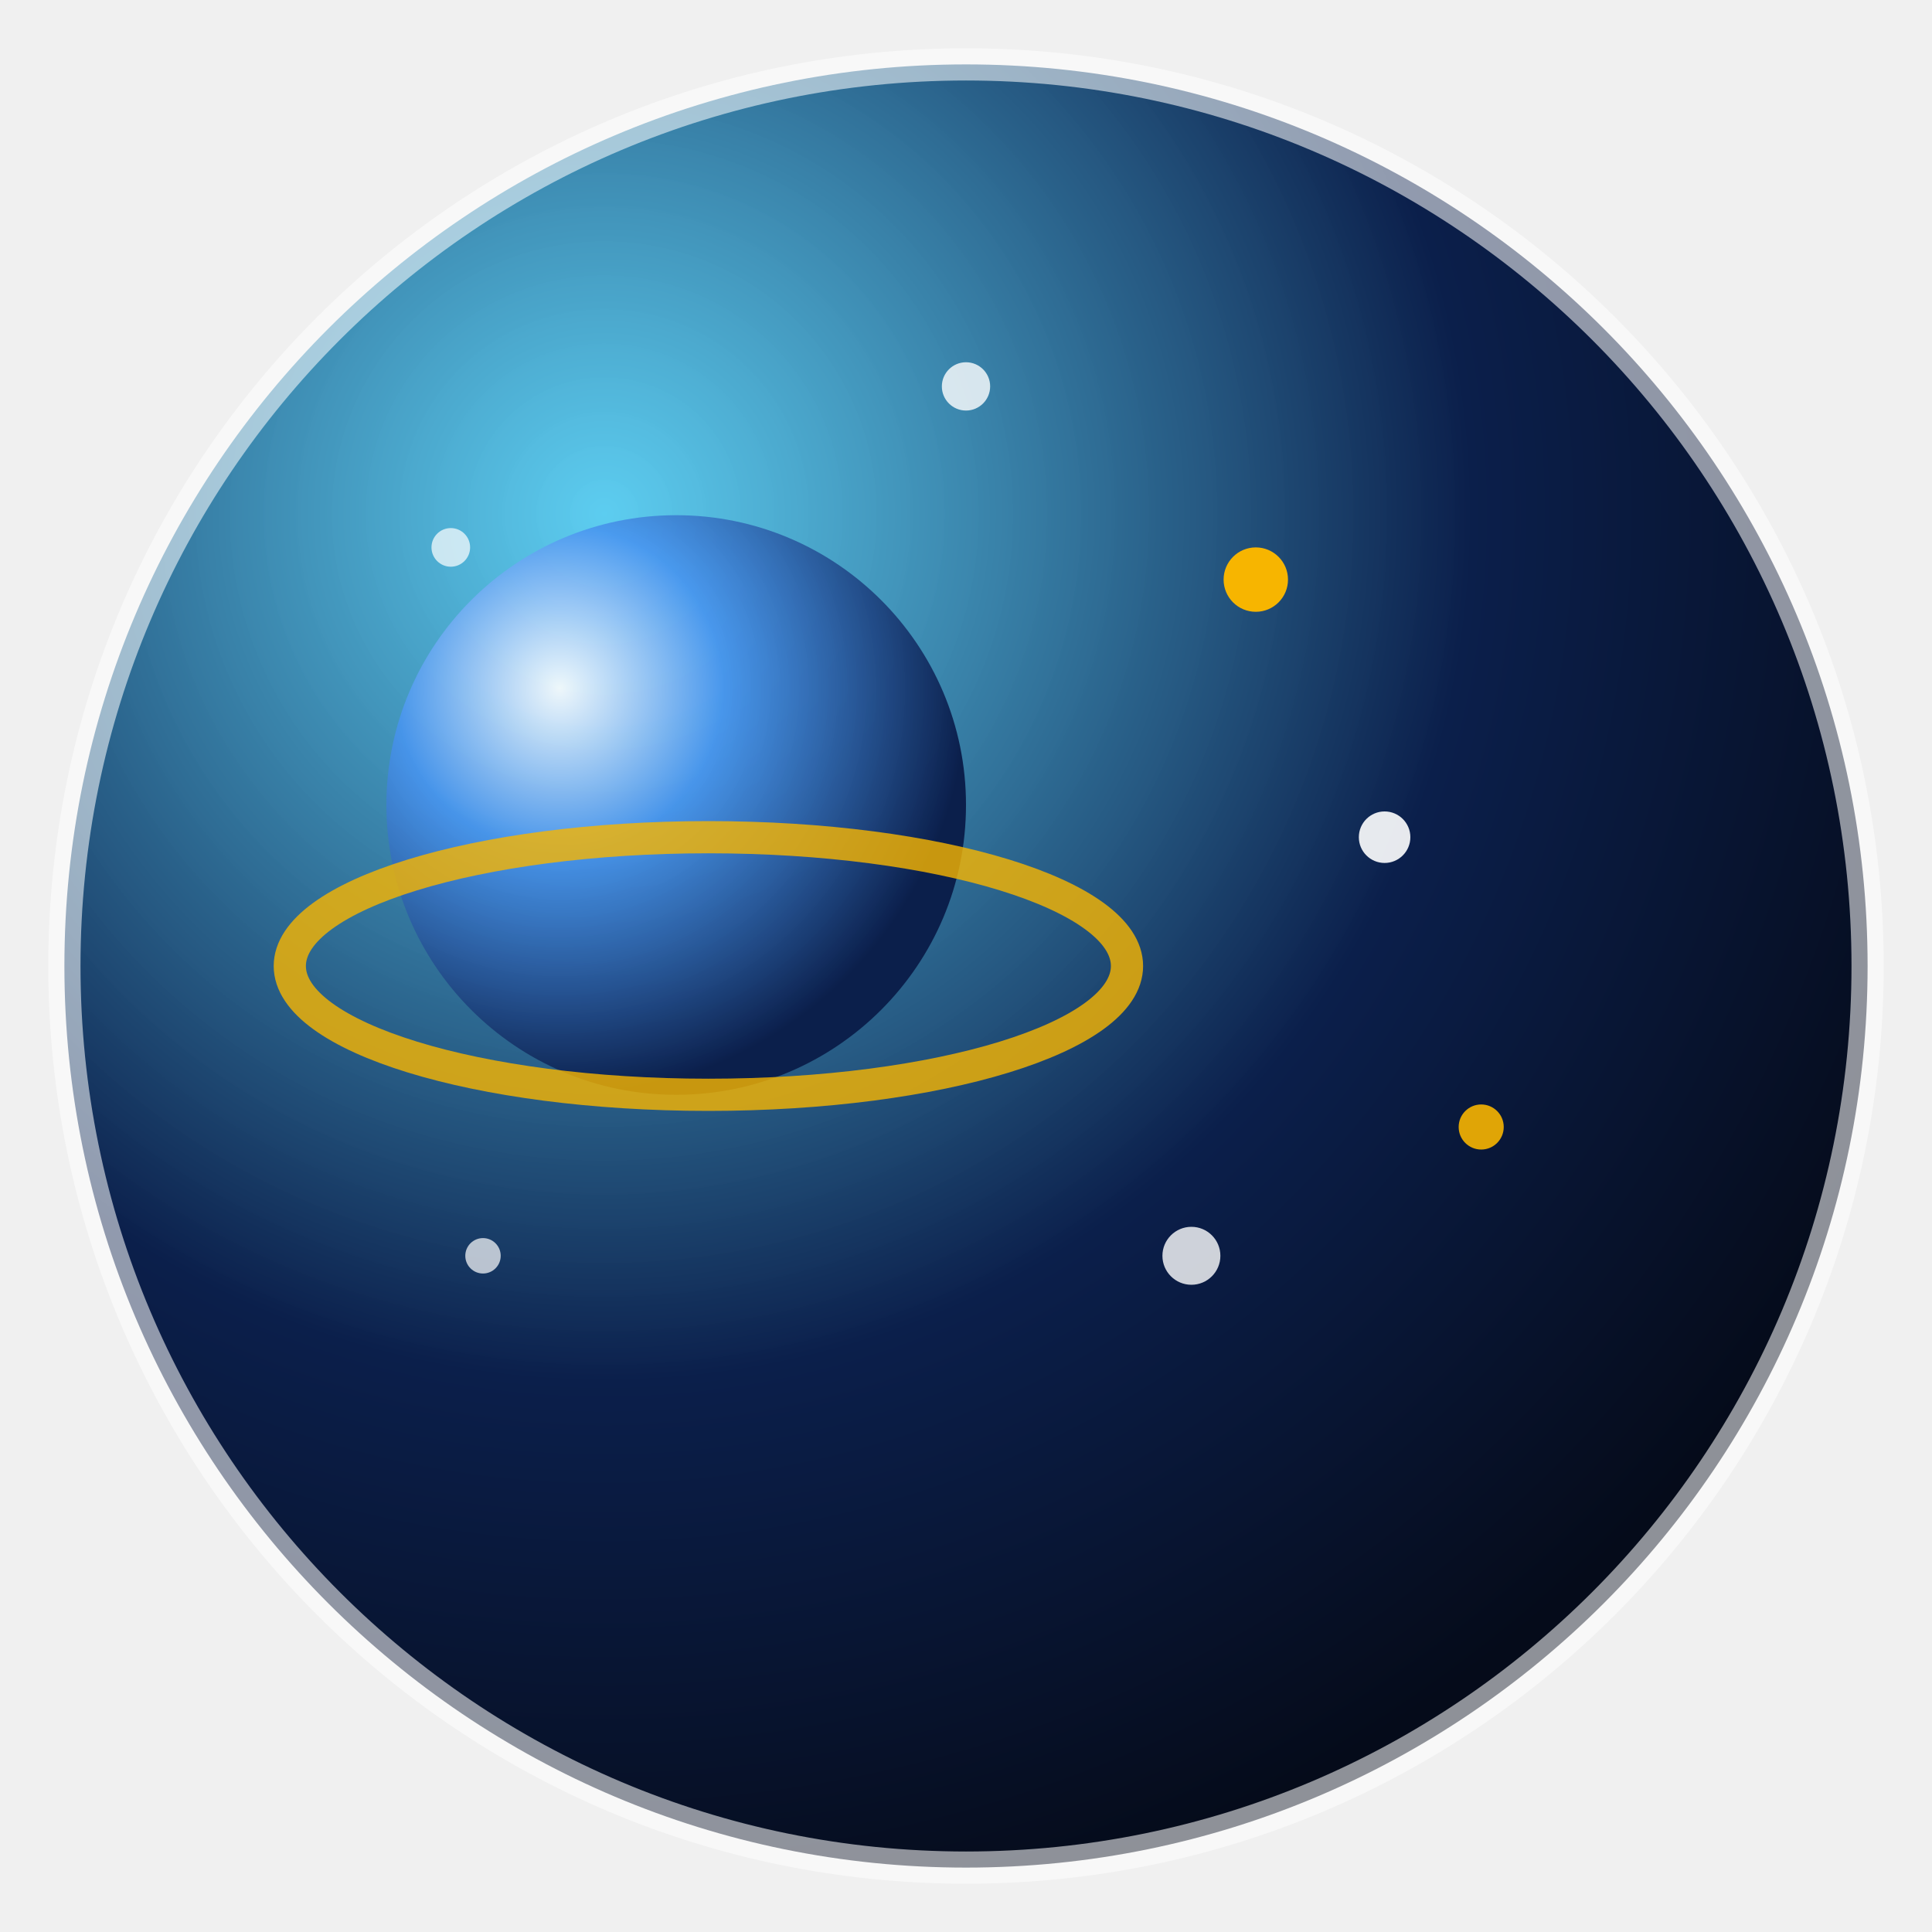
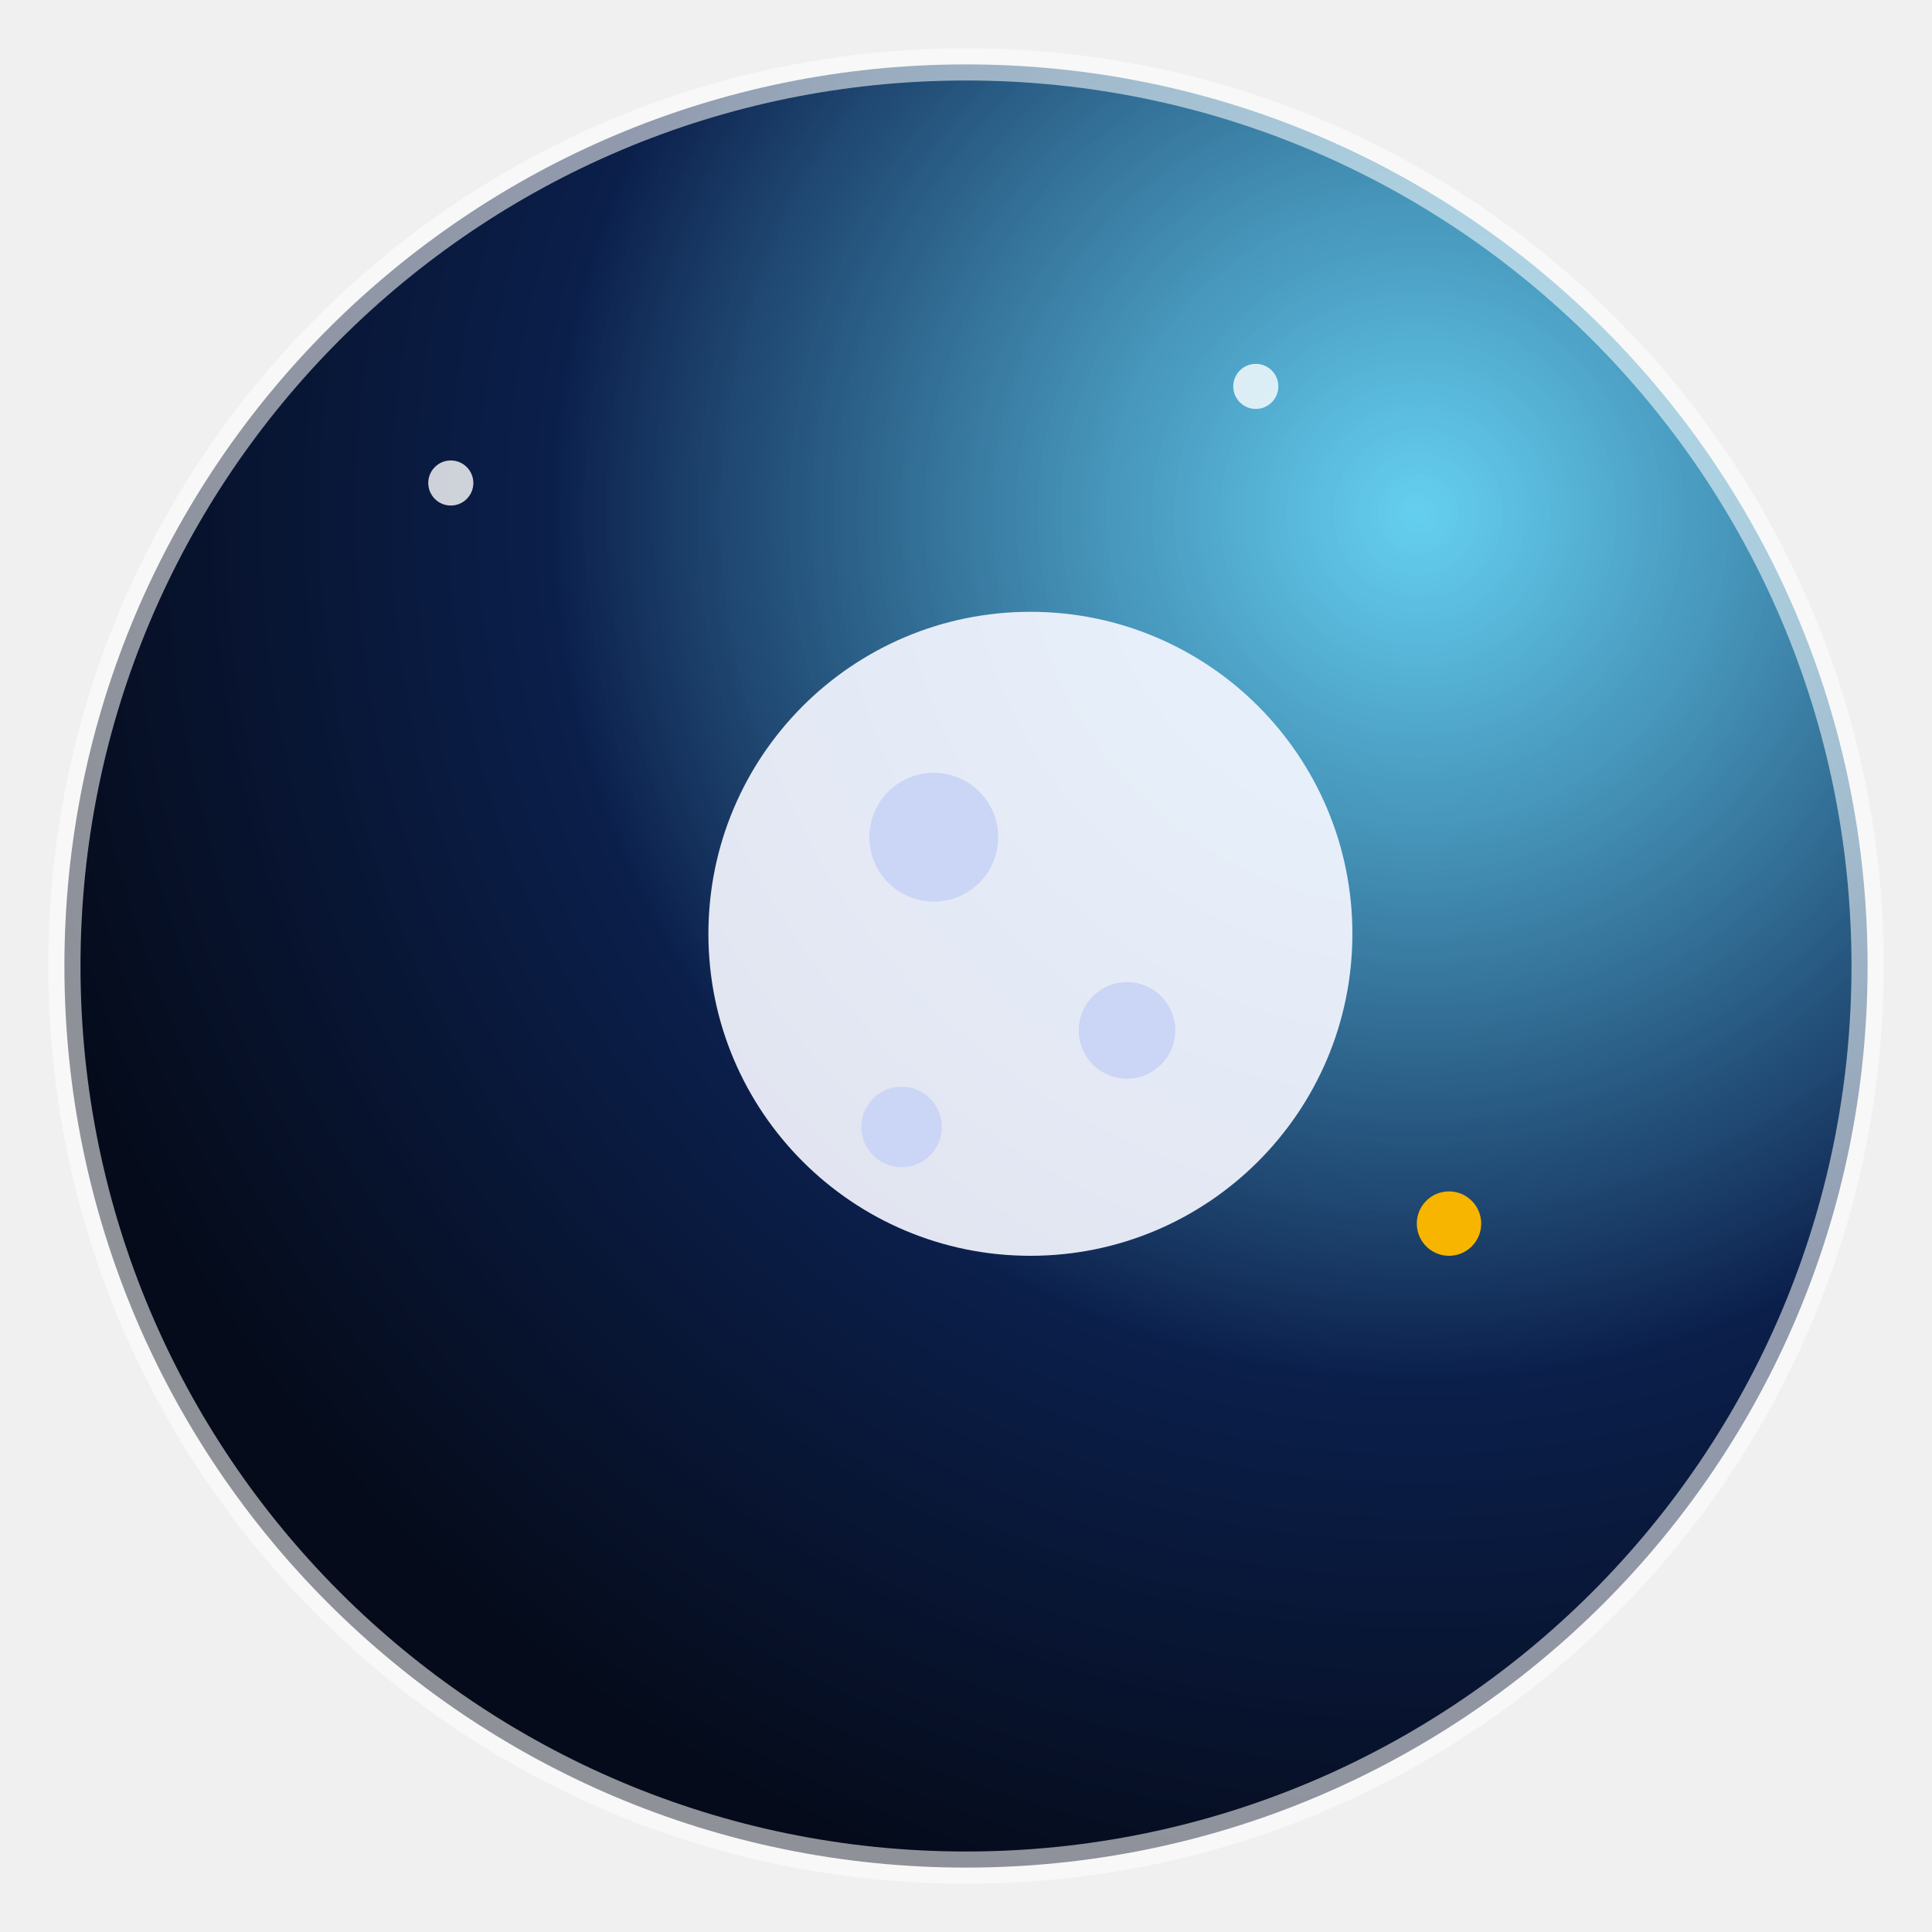
<svg xmlns="http://www.w3.org/2000/svg" width="120" height="120" viewBox="0 0 120 120">
  <defs>
-     <radialGradient id="bg" cx="30%" cy="25%" r="80%">
-       <stop offset="0%" stop-color="#4cc9f0" stop-opacity="0.9" />
+     <radialGradient id="bg" cx="75%" cy="25%" r="80%">
+       <stop offset="0%" stop-color="#4cc9f0" stop-opacity="0.85" />
      <stop offset="60%" stop-color="#0b1f4b" stop-opacity="1" />
      <stop offset="100%" stop-color="#050b1a" stop-opacity="1" />
    </radialGradient>
-     <radialGradient id="planet" cx="30%" cy="30%" r="70%">
-       <stop offset="0%" stop-color="#fff" stop-opacity="0.9" />
-       <stop offset="40%" stop-color="#4895ef" stop-opacity="0.9" />
-       <stop offset="100%" stop-color="#0b1f4b" stop-opacity="1" />
-     </radialGradient>
  </defs>
  <circle cx="60" cy="60" r="56" fill="url(#bg)" />
-   <circle cx="42" cy="50" r="18" fill="url(#planet)" />
-   <ellipse cx="44" cy="60" rx="26" ry="8" fill="none" stroke="#f7b500" stroke-width="2" opacity="0.8" />
-   <circle cx="78" cy="36" r="2" fill="#f7b500" />
-   <circle cx="86" cy="52" r="1.6" fill="#ffffff" opacity="0.9" />
-   <circle cx="74" cy="78" r="1.8" fill="#ffffff" opacity="0.8" />
-   <circle cx="92" cy="70" r="1.4" fill="#f7b500" opacity="0.9" />
-   <circle cx="60" cy="24" r="1.5" fill="#ffffff" opacity="0.8" />
-   <circle cx="28" cy="34" r="1.2" fill="#ffffff" opacity="0.7" />
-   <circle cx="30" cy="78" r="1.1" fill="#ffffff" opacity="0.7" />
+   <circle cx="64" cy="58" r="20" fill="#f4f6ff" opacity="0.92" />
+   <circle cx="58" cy="52" r="4" fill="#cbd5f5" />
+   <circle cx="70" cy="64" r="3" fill="#cbd5f5" />
+   <circle cx="56" cy="70" r="2.5" fill="#cbd5f5" />
+   <circle cx="28" cy="30" r="1.4" fill="#ffffff" opacity="0.8" />
+   <circle cx="90" cy="76" r="2" fill="#f7b500" />
+   <circle cx="78" cy="24" r="1.4" fill="#ffffff" opacity="0.8" />
  <circle cx="60" cy="60" r="56" fill="none" stroke="rgba(255,255,255,0.55)" stroke-width="2" />
</svg>
